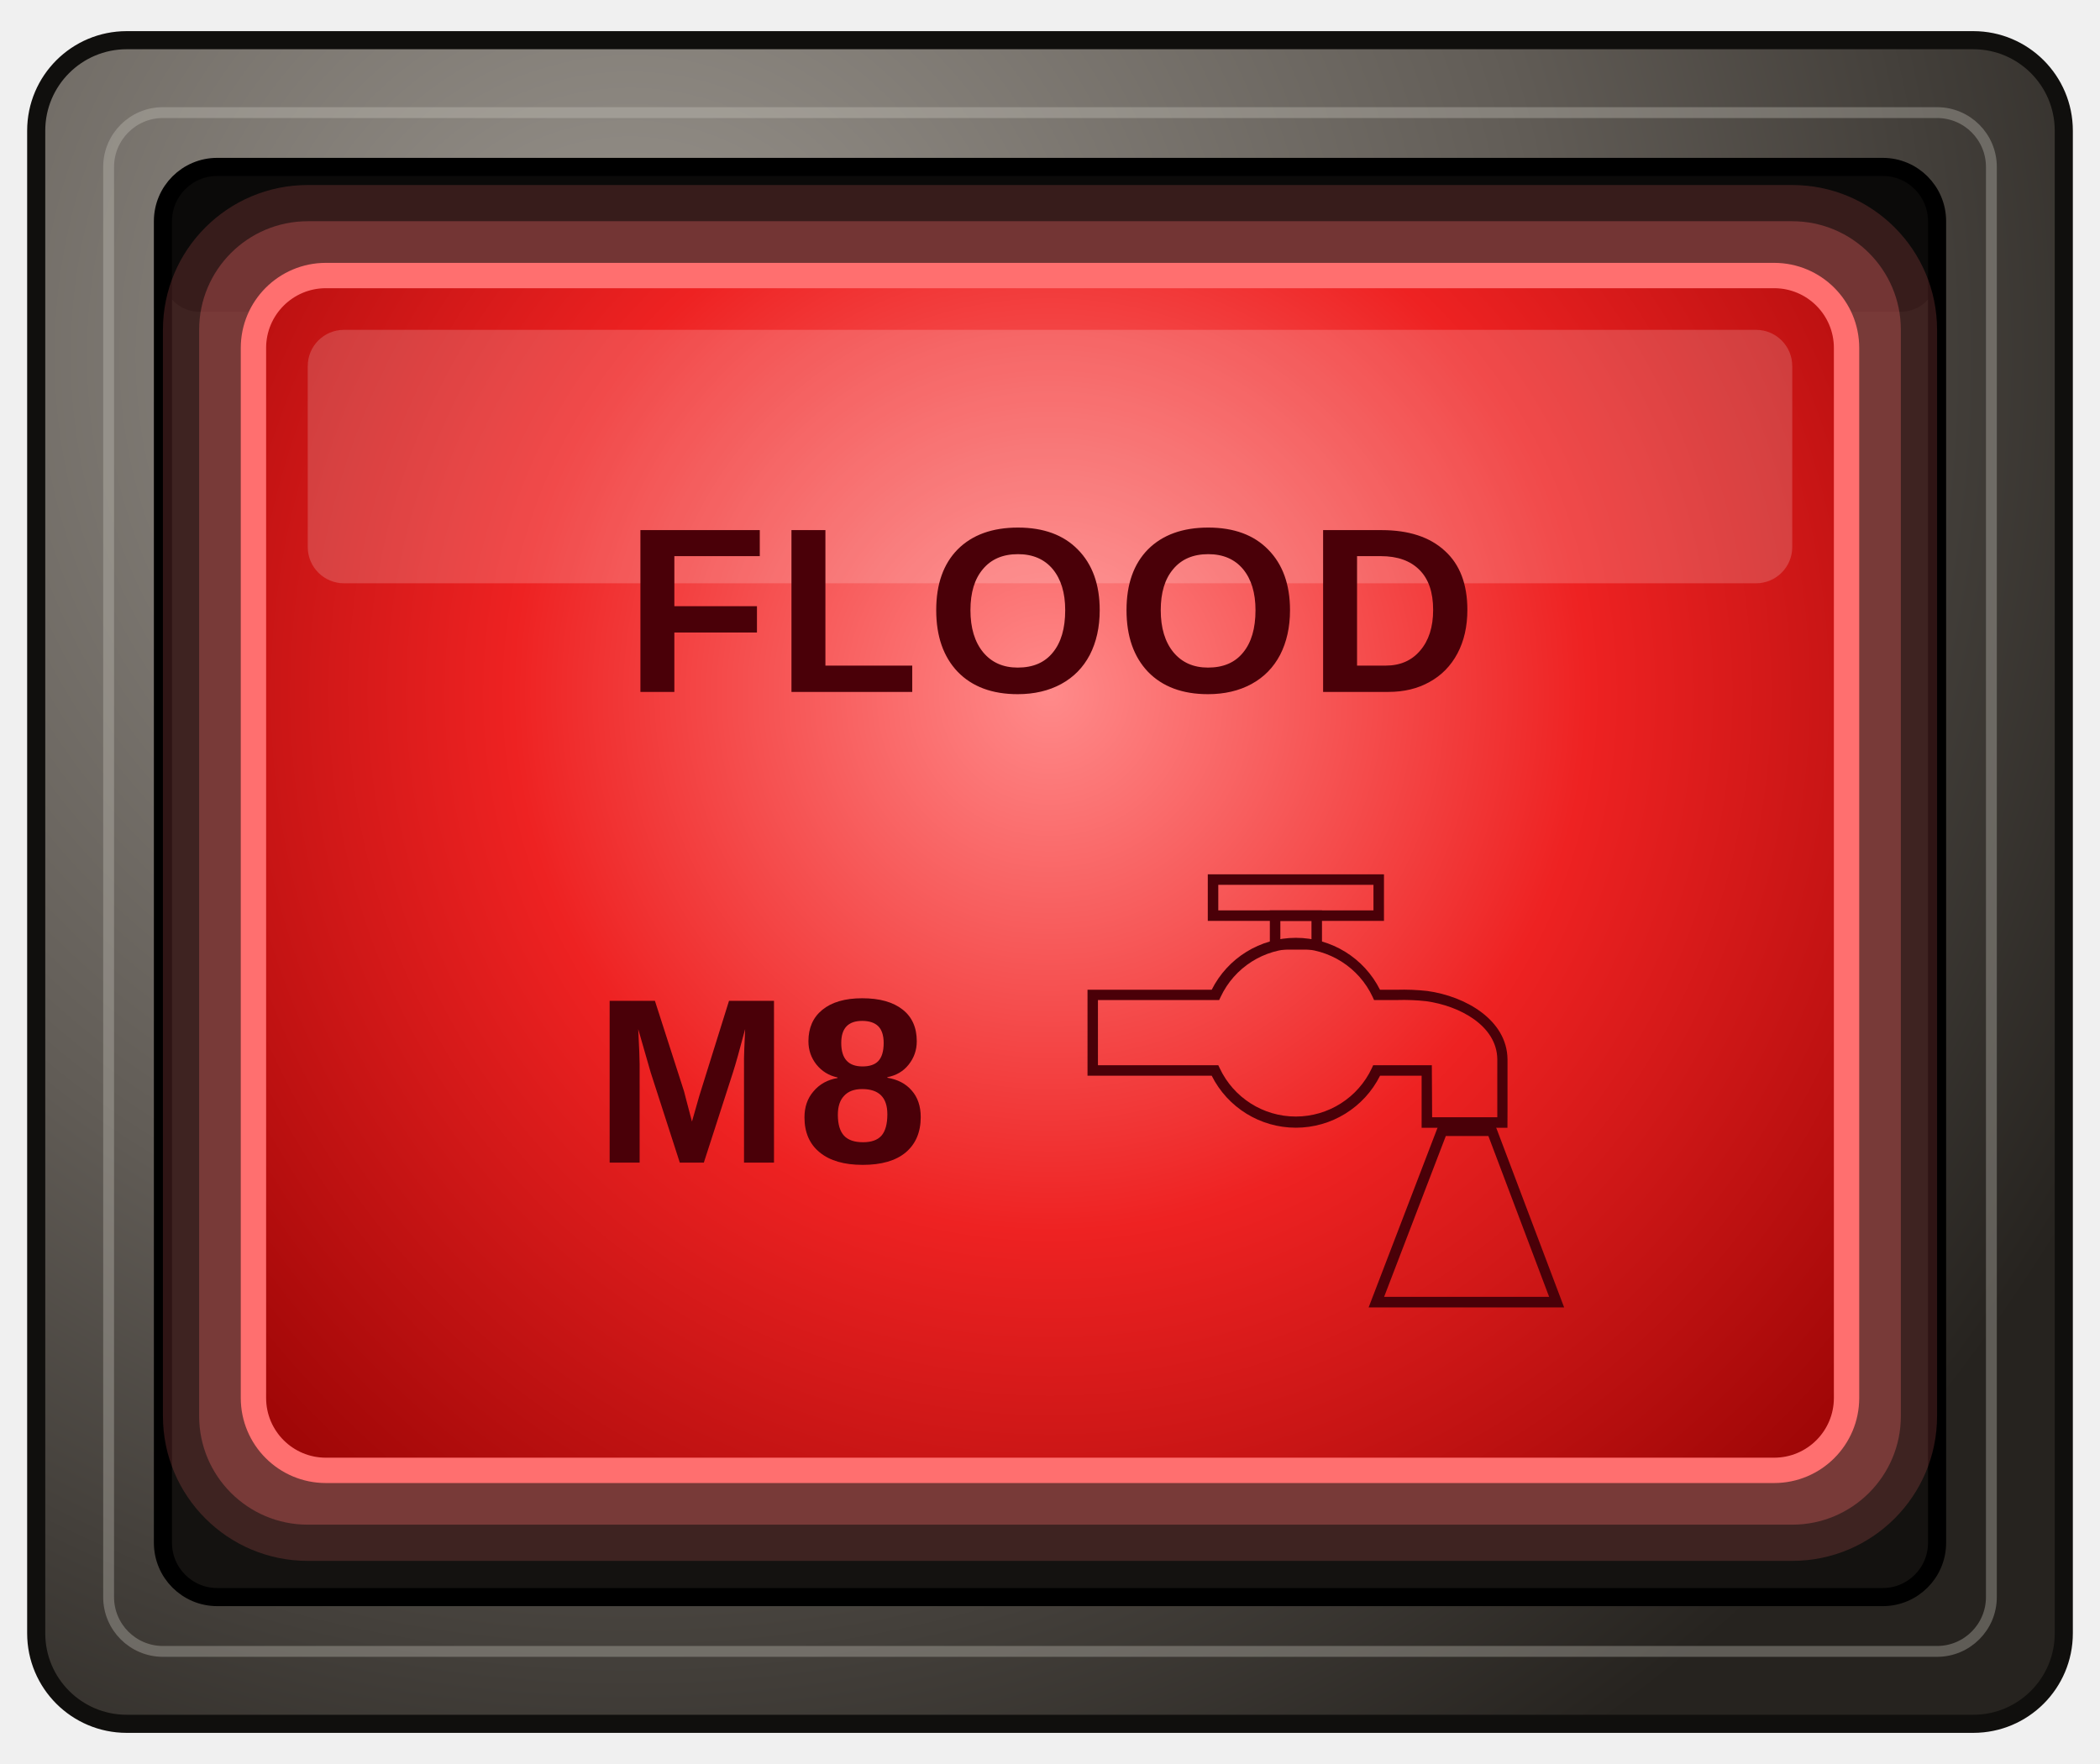
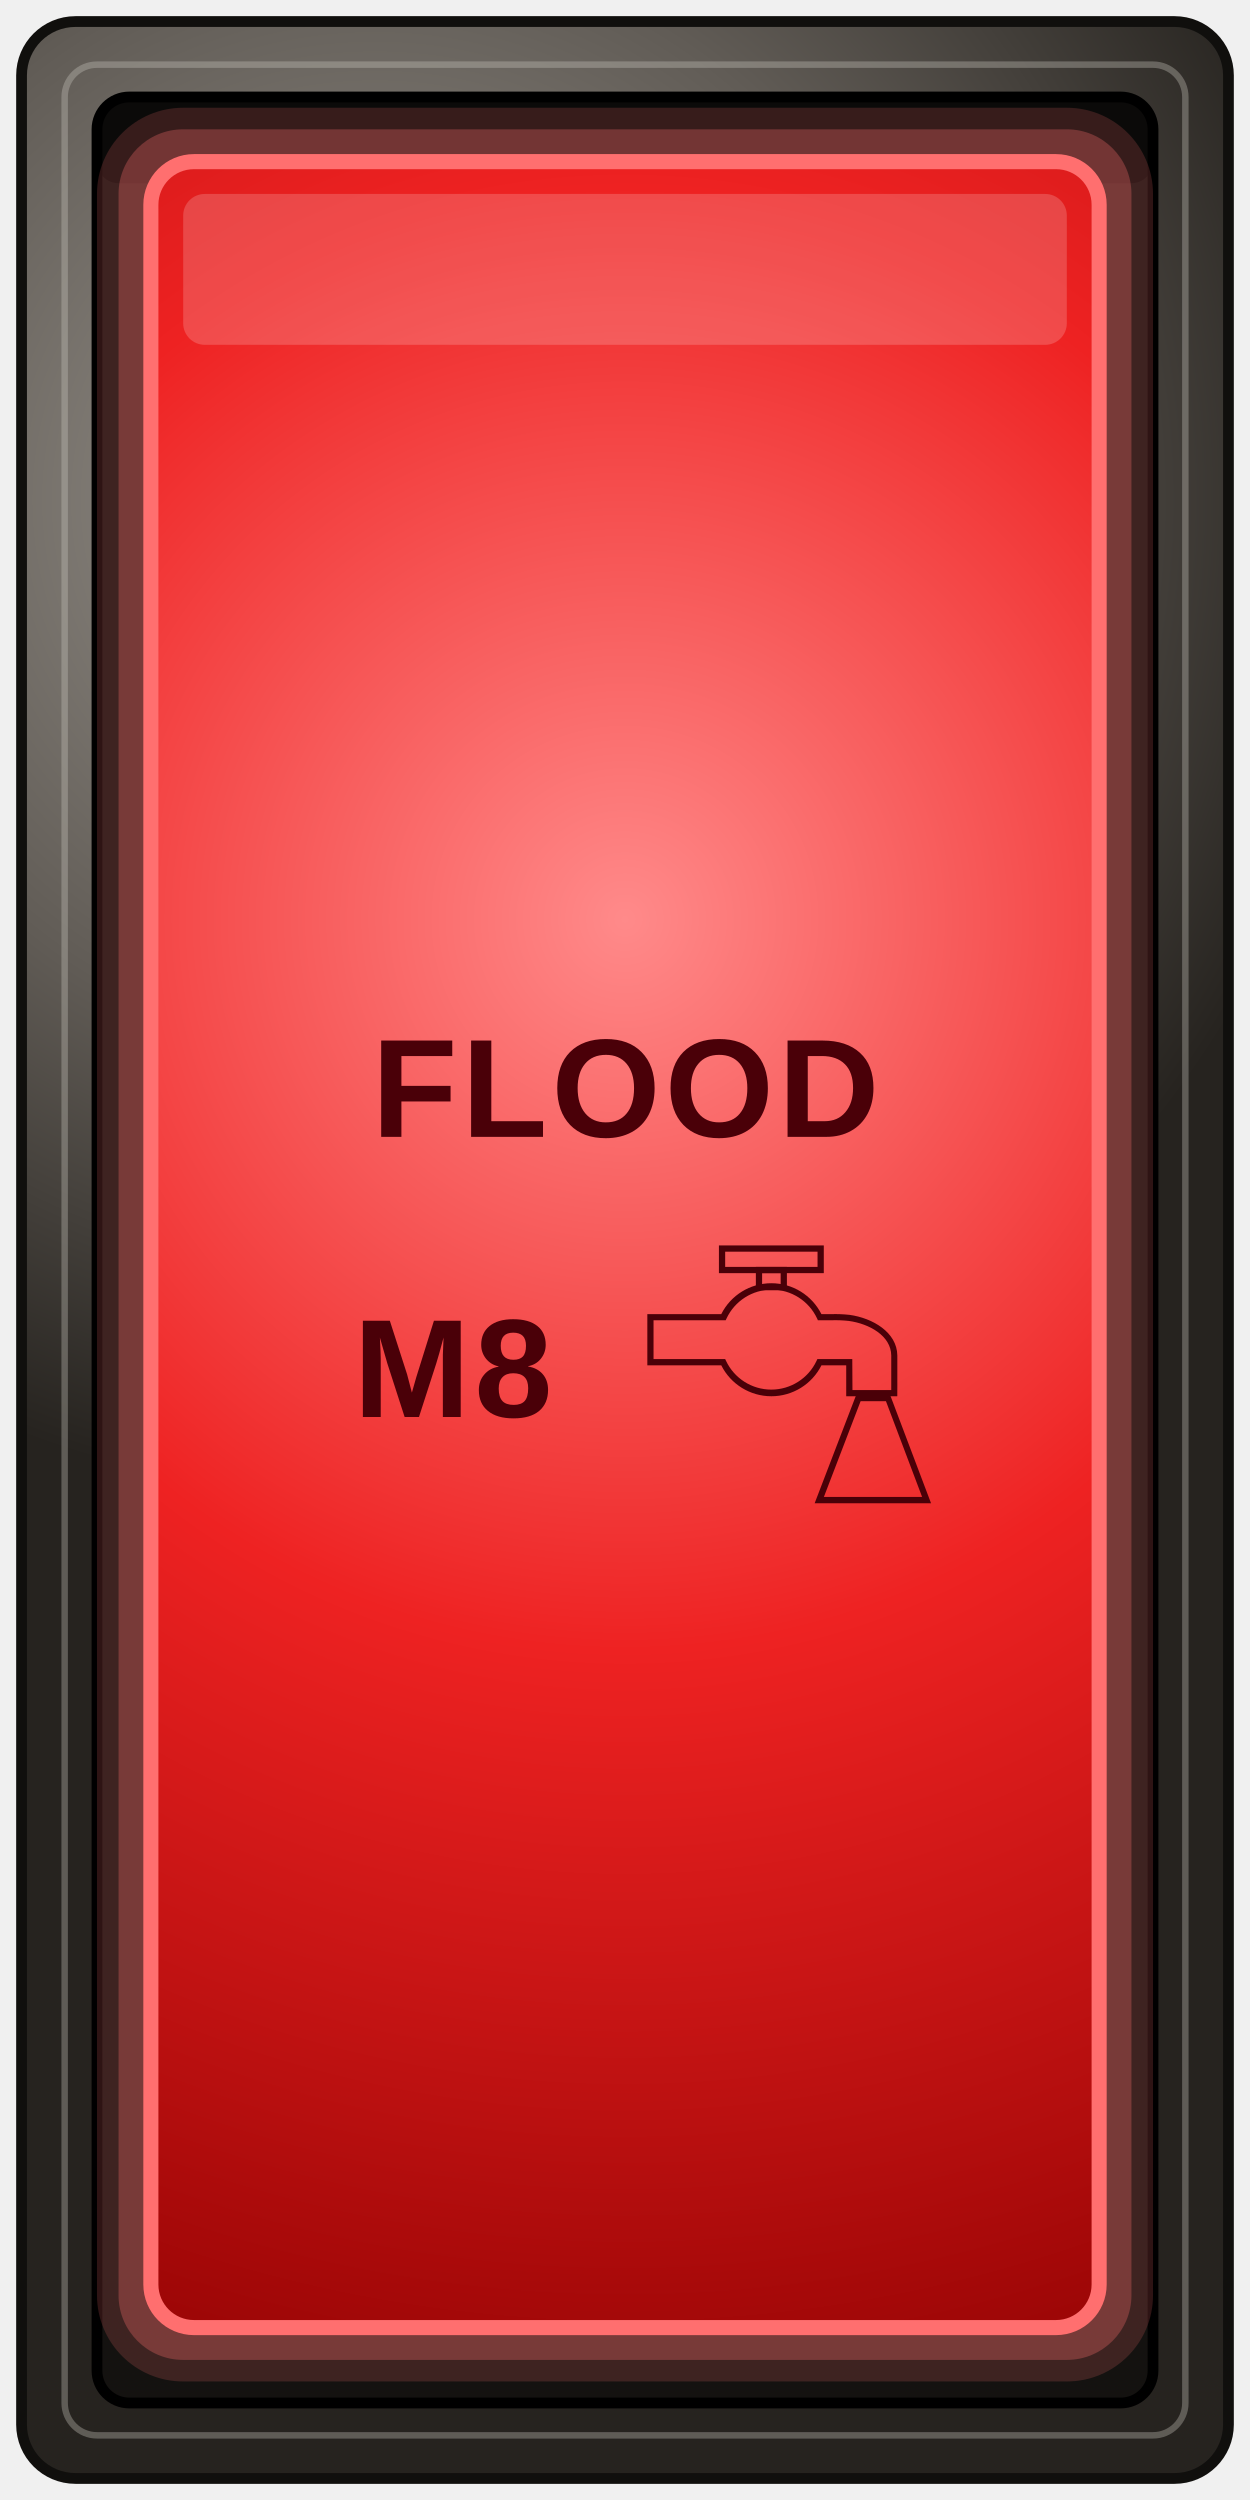
- <svg xmlns="http://www.w3.org/2000/svg" width="100" height="84" viewBox="0 0 116 97">
+ <svg xmlns="http://www.w3.org/2000/svg" width="100" height="200" viewBox="0 0 116 232">
  <defs>
-     <radialGradient id="bz" cx="34.8" cy="19.4" r="92.8" gradientUnits="userSpaceOnUse">
+     <radialGradient id="bz" cx="34.8" cy="46.4" r="92.8" gradientUnits="userSpaceOnUse">
      <stop offset="0" stop-color="#9a958e" />
      <stop offset="0.55" stop-color="#615c56" />
      <stop offset="1" stop-color="#26231f" />
    </radialGradient>
-     <radialGradient id="cap" cx="58.0" cy="38.1" r="66.0" gradientUnits="userSpaceOnUse">
+     <radialGradient id="cap" cx="58.0" cy="85.3" r="150.8" gradientUnits="userSpaceOnUse">
      <stop offset="0" stop-color="#ff8a8a" />
      <stop offset="0.45" stop-color="#ee2222" />
      <stop offset="1" stop-color="#8c0000" />
    </radialGradient>
  </defs>
-   <rect x="2" y="2" width="112" height="93" rx="5" fill="url(#bz)" stroke="#100f0d" stroke-width="1" />
-   <rect x="6" y="6" width="104" height="85" rx="3" fill="none" stroke="#c9c5be" stroke-width="0.6" opacity="0.35" />
-   <rect x="9" y="9" width="98" height="79" rx="3" fill="#141210" stroke="#000000" stroke-width="1" />
+   <rect x="2" y="2" width="112" height="228" rx="5" fill="url(#bz)" stroke="#100f0d" stroke-width="1" />
+   <rect x="6" y="6" width="104" height="220" rx="3" fill="none" stroke="#c9c5be" stroke-width="0.6" opacity="0.35" />
+   <rect x="9" y="9" width="98" height="214" rx="3" fill="#141210" stroke="#000000" stroke-width="1" />
  <rect x="9" y="9" width="98" height="8" rx="2" fill="#000000" opacity="0.45" />
-   <rect x="9" y="10" width="98" height="76" rx="8" fill="#ff6f6f" opacity="0.18" />
-   <rect x="11" y="12" width="94" height="72" rx="6" fill="#ff6f6f" opacity="0.30" />
-   <rect x="14" y="15" width="88" height="66" rx="4" fill="url(#cap)" stroke="#ff6f6f" stroke-width="1.4" />
+   <rect x="9" y="10" width="98" height="211" rx="8" fill="#ff6f6f" opacity="0.18" />
+   <rect x="11" y="12" width="94" height="207" rx="6" fill="#ff6f6f" opacity="0.30" />
+   <rect x="14" y="15" width="88" height="201" rx="4" fill="url(#cap)" stroke="#ff6f6f" stroke-width="1.4" />
  <rect x="17" y="18" width="82" height="14" rx="2" fill="#ffffff" opacity="0.18" />
-   <g transform="matrix(1 0 0 1 0 -10)">
+   <g transform="matrix(1 0 0 1 0 57.5)">
    <g transform="matrix(0.4 0 0 0.4 52.4 45.2)">
      <path d="M60.12,38.62H35.79V32.19H60.12ZM37.24,37.17H58.67V33.64H37.24Z" fill="#4a0008" />
      <path d="M51.56,42.59h-7.2V37.17h7.2Zm-5.75-1.45h4.3V38.62h-4.3Z" fill="#4a0008" />
      <path d="M77.17,67.19H65.32V60H59.58a13,13,0,0,1-23.25,0H19.18V48.13h3.68c.85,0,1.7,0,2.54,0,3.64,0,7.29,0,10.93,0a13,13,0,0,1,23.24,0h2.28a30.42,30.42,0,0,1,4.26.17c5.28.73,11,4,11.07,9.42,0,.8,0,1.61,0,2.41v1.11c0,1.2,0,2.41,0,3.61Zm-10.4-1.45h9v-.92c0-1.2,0-2.41,0-3.62V60.09c0-.8,0-1.59,0-2.38-.06-4.58-5.13-7.35-9.82-8h0a28.64,28.64,0,0,0-4-.16h-3.2l-.19-.42a11.59,11.59,0,0,0-21,0l-.2.42h-.46c-3.83,0-7.6,0-11.37,0H20.62v9H37.24l.2.42a11.6,11.6,0,0,0,21,0l.19-.42h8.1Z" fill="#4a0008" />
      <path d="M85,92H58l9.63-25.11h7.88ZM60.14,90.54H82.93L74.54,68.33H68.66Z" fill="#4a0008" />
    </g>
    <text x="34.5" y="48" font-size="13" font-weight="700" letter-spacing="0.4" fill="#4a0008" font-family="Arial, sans-serif">FLOOD</text>
    <text x="32.8" y="74" font-size="13" font-weight="700" letter-spacing="0.4" fill="#4a0008" font-family="Arial, sans-serif">M8</text>
  </g>
</svg>
